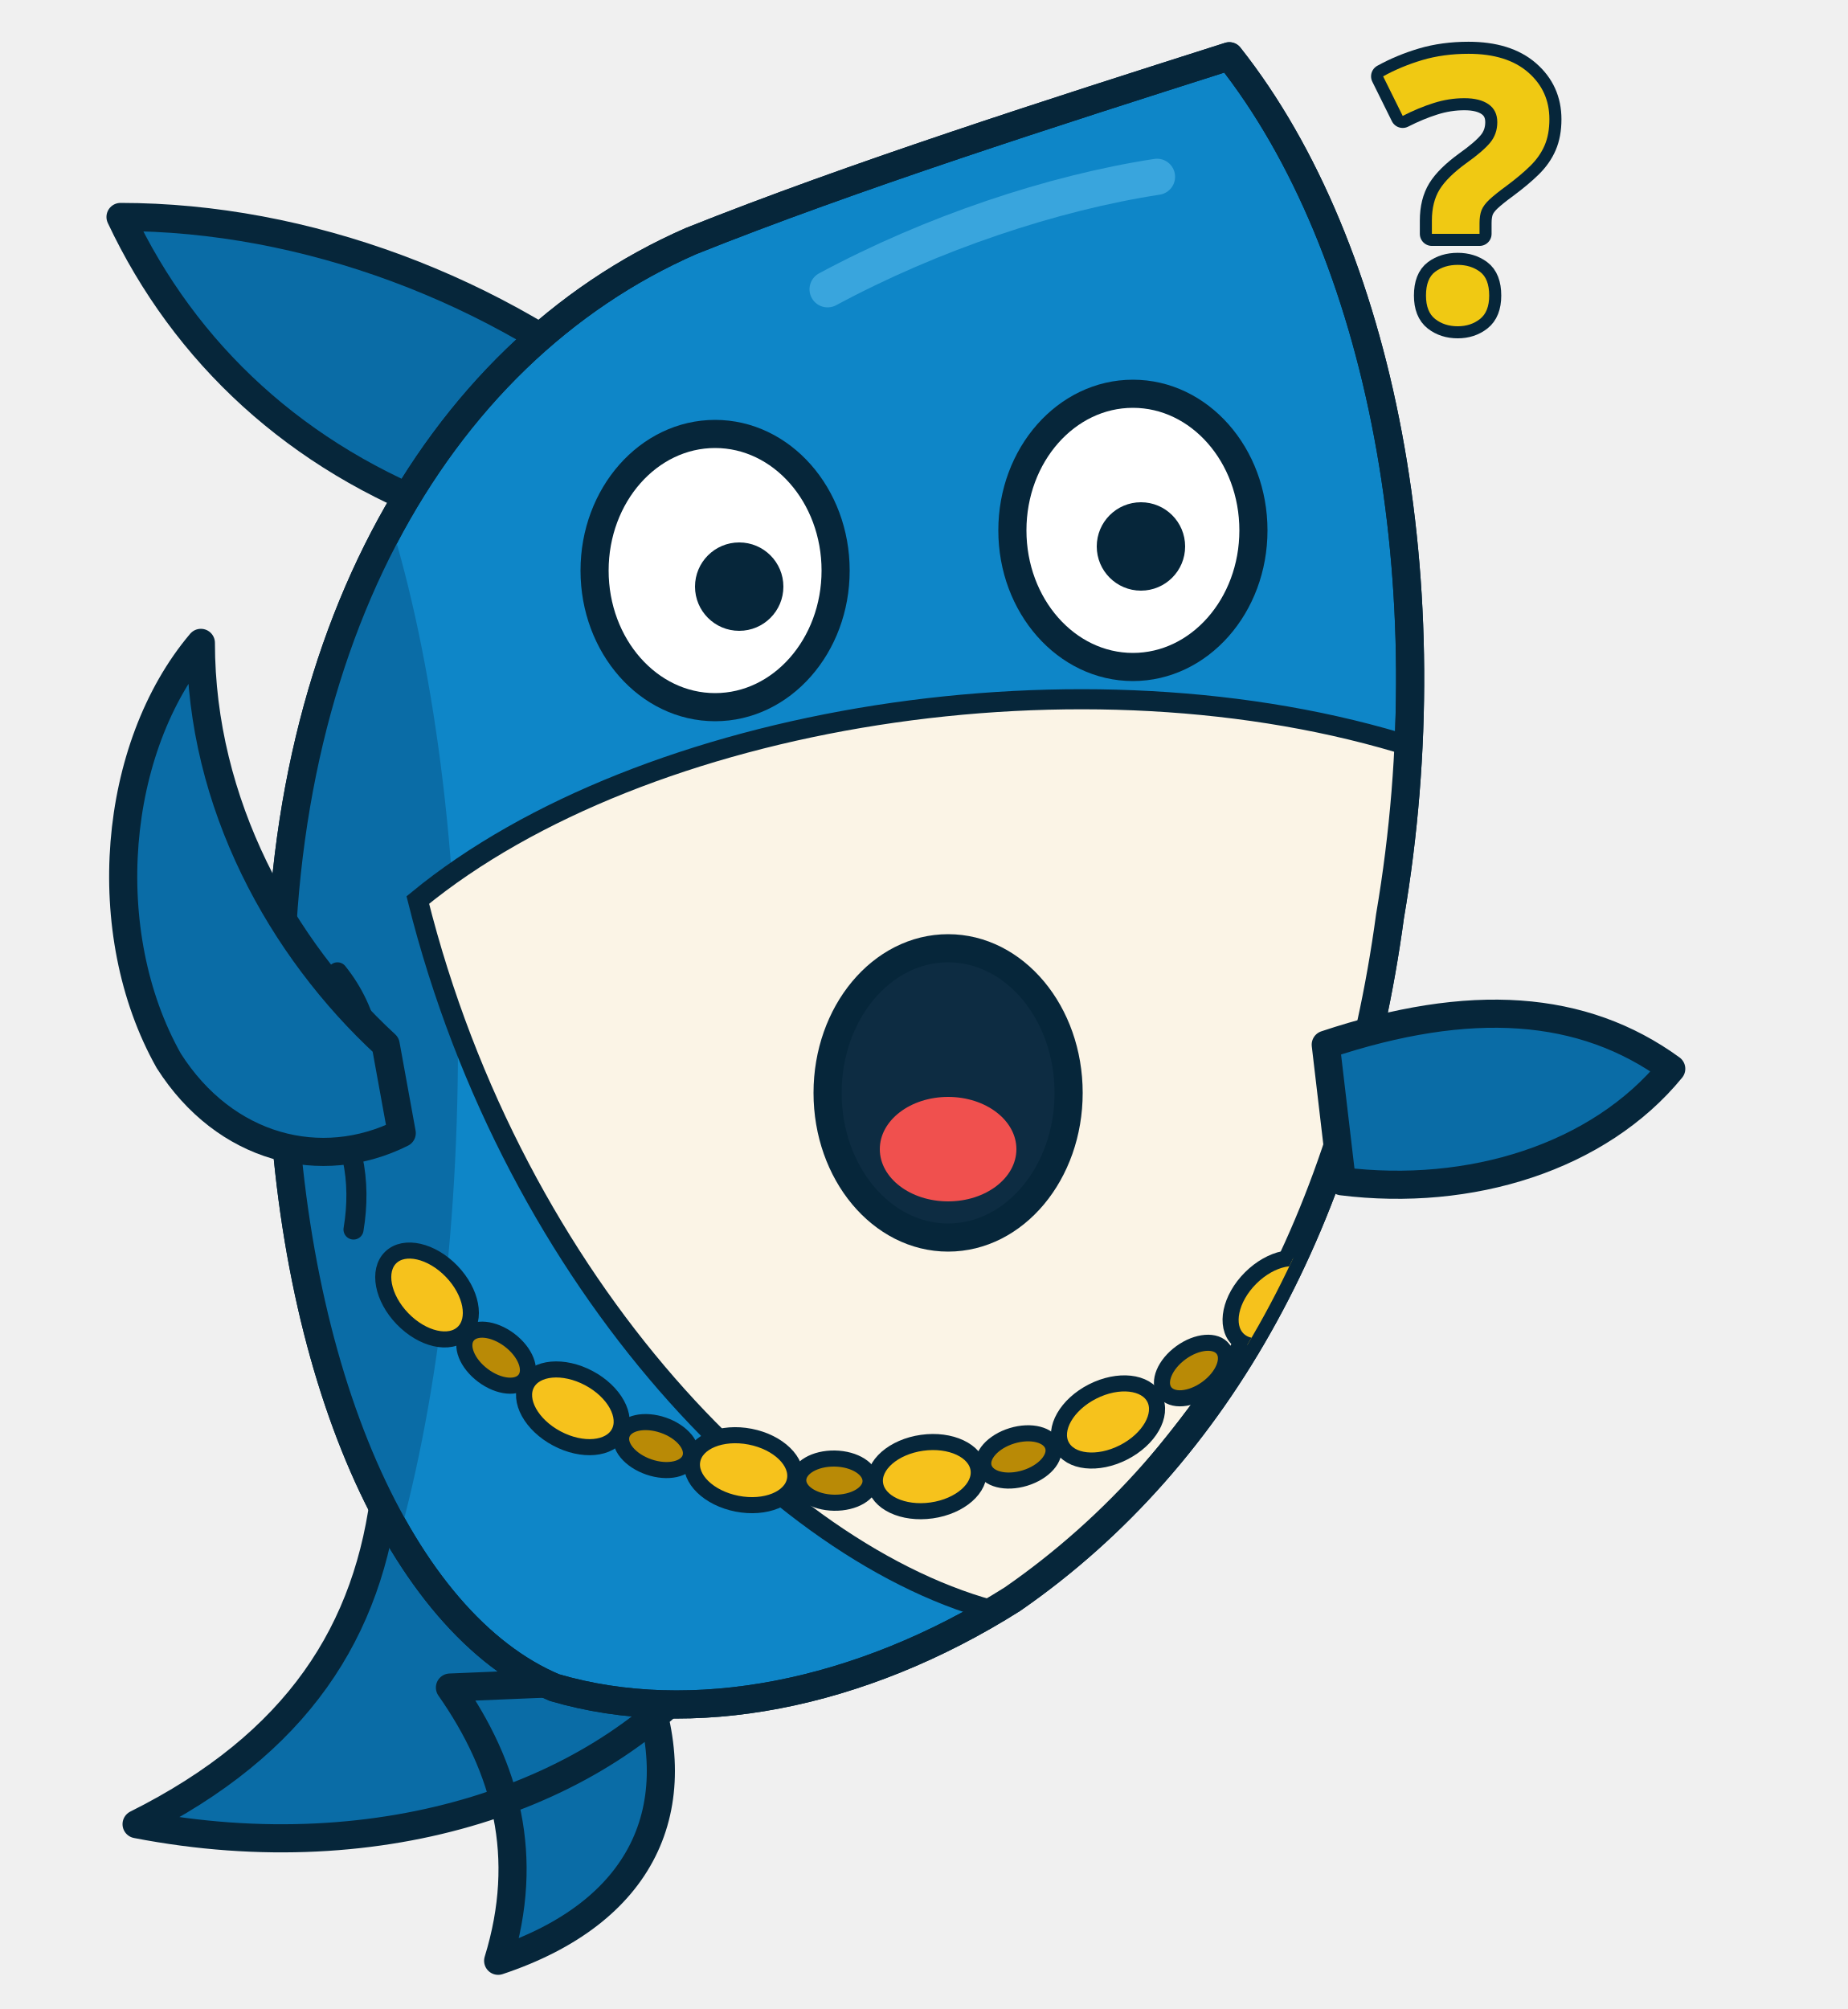
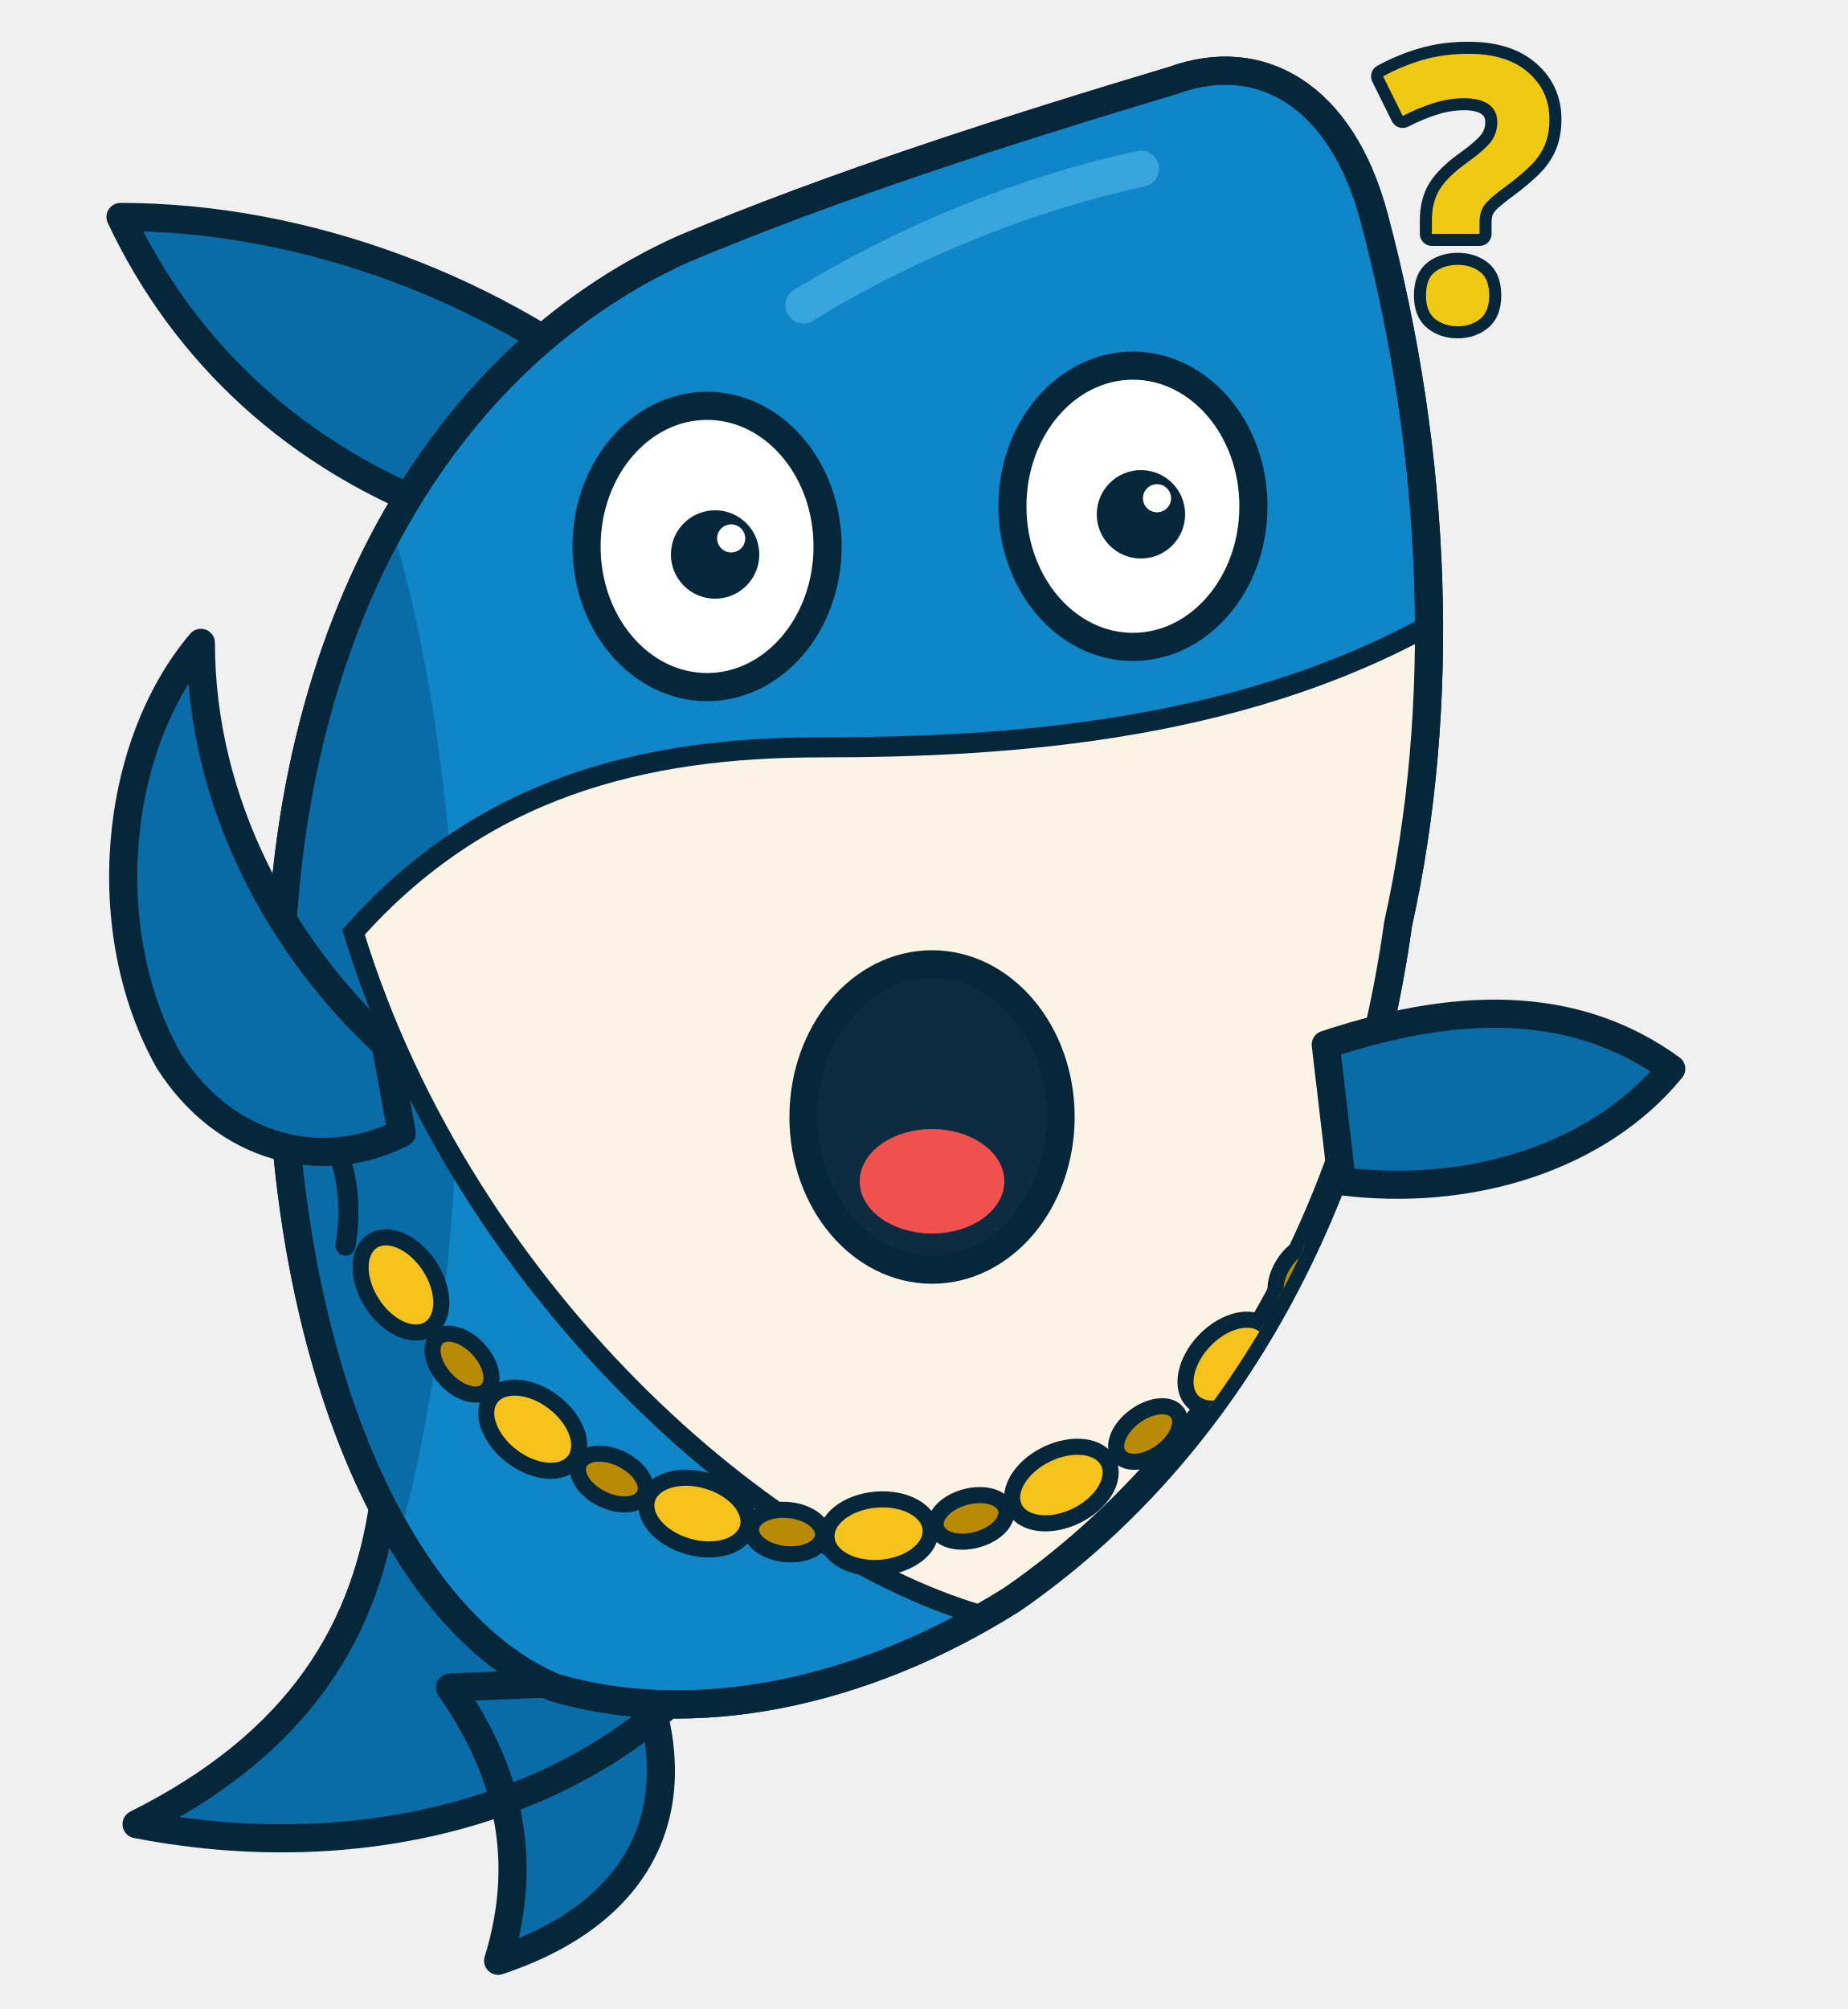
- <svg xmlns="http://www.w3.org/2000/svg" viewBox="0 -10 460 500" role="img" aria-label="Акула — маскот студии MURA SHOW">
+ <svg xmlns="http://www.w3.org/2000/svg" viewBox="0 -10 460 500" width="460" height="500" role="img" aria-label="Акула — маскот студии MURA SHOW">
  <defs>
-     <clipPath id="body">
-       <path d="M306 4 C344 52 360 136 346 218 C336 292 304 352 252 388 C214 412 172 420 138 410 C100 394 72 332 70 252 C66 152 108 78 172 50 C212 34 262 18 306 4 Z" />
+     <clipPath id="mk-body">
+       <path d="M292 10 C314 2 334 14 342 44 C358 104 360 166 348 220 C338 292 304 352 252 388 C214 412 172 420 138 410 C100 394 72 332 70 252 C66 152 108 80 170 52 C208 36 252 22 292 10 Z" />
    </clipPath>
-     <clipPath id="mouth">
-       <path d="M138 218 C196 204 268 198 322 204 C328 262 292 326 230 326 C176 326 144 276 138 218 Z" />
+     <clipPath id="mk-mouth">
+       <path d="M120 214 C168 256 286 248 336 198 C338 284 296 338 230 338 C168 338 122 290 120 214 Z" />
    </clipPath>
  </defs>
-   <path d="M176 404 C150 436 96 456 34 444 C74 424 92 396 96 360 ZM160 408 C172 440 160 466 124 478 C132 452 126 430 112 410 Z" fill="#0A6CA6" stroke="#06263A" stroke-width="7" stroke-linejoin="round" stroke-linecap="round" />
-   <path d="M112 118 C74 104 46 78 30 44 C76 44 124 62 160 92 Z" fill="#0A6CA6" stroke="#06263A" stroke-width="7" stroke-linejoin="round" stroke-linecap="round" />
-   <path d="M306 4 C344 52 360 136 346 218 C336 292 304 352 252 388 C214 412 172 420 138 410 C100 394 72 332 70 252 C66 152 108 78 172 50 C212 34 262 18 306 4 Z" fill="#0E86C8" stroke="#06263A" stroke-width="7" stroke-linejoin="round" stroke-linecap="round" />
-   <g clip-path="url(#body)">
-     <ellipse cx="52" cy="250" rx="62" ry="190" fill="#0A6CA6" />
-     <path d="M104 214 C160 168 270 150 352 176 C352 250 330 320 252 392 C196 380 128 310 104 214 Z" fill="#FBF4E6" stroke="#06263A" stroke-width="5" />
-     <path d="M206 62 C232 48 262 38 288 34" fill="none" stroke="#39A5DD" stroke-width="9" stroke-linecap="round" />
+   <g class="mk-fig">
+     <g class="mk-tail">
+       <path d="M176 404 C150 436 96 456 34 444 C74 424 92 396 96 360 ZM160 408 C172 440 160 466 124 478 C132 452 126 430 112 410 Z" fill="#0A6CA6" stroke="#06263A" stroke-width="7" stroke-linejoin="round" stroke-linecap="round" />
+     </g>
+     <path d="M112 118 C74 104 46 78 30 44 C76 44 124 62 160 92 Z" fill="#0A6CA6" stroke="#06263A" stroke-width="7" stroke-linejoin="round" stroke-linecap="round" />
+     <path d="M292 10 C314 2 334 14 342 44 C358 104 360 166 348 220 C338 292 304 352 252 388 C214 412 172 420 138 410 C100 394 72 332 70 252 C66 152 108 80 170 52 C208 36 252 22 292 10 Z" fill="#0E86C8" stroke="#06263A" stroke-width="7" stroke-linejoin="round" stroke-linecap="round" />
+     <g clip-path="url(#mk-body)">
+       <ellipse cx="52" cy="250" rx="62" ry="190" fill="#0A6CA6" />
+       <path d="M88 222 C120 186 160 176 204 176 C252 176 312 172 362 142 C364 240 330 320 252 394 C196 382 116 314 88 222 Z" fill="#FBF4E6" stroke="#06263A" stroke-width="5" />
+       <path d="M200 66 C226 50 256 38 284 32" fill="none" stroke="#39A5DD" stroke-width="9" stroke-linecap="round" />
+     </g>
+     <path d="M292 10 C314 2 334 14 342 44 C358 104 360 166 348 220 C338 292 304 352 252 388 C214 412 172 420 138 410 C100 394 72 332 70 252 C66 152 108 80 170 52 C208 36 252 22 292 10 Z" fill="none" stroke="#06263A" stroke-width="7" stroke-linecap="round" stroke-linejoin="round" />
+     <path d="M82 236 C90 246 92 258 90 270 M78 266 C86 276 88 288 86 300" fill="none" stroke="#06263A" stroke-width="5" stroke-linecap="round" stroke-linejoin="round" />
+     <g clip-path="url(#mk-body)">
+       <ellipse cx="99.8" cy="309.8" rx="13" ry="8.5" fill="#F6C21C" stroke="#06263A" stroke-width="4" transform="rotate(57 99.8 309.8)" />
+       <ellipse cx="115.0" cy="329.5" rx="9" ry="5.5" fill="#B98A06" stroke="#06263A" stroke-width="4" transform="rotate(47 115.0 329.5)" />
+       <ellipse cx="132.6" cy="345.7" rx="13" ry="8.5" fill="#F6C21C" stroke="#06263A" stroke-width="4" transform="rotate(37 132.6 345.7)" />
+       <ellipse cx="152.3" cy="358.1" rx="9" ry="5.5" fill="#B98A06" stroke="#06263A" stroke-width="4" transform="rotate(26 152.3 358.1)" />
+       <ellipse cx="173.6" cy="366.7" rx="13" ry="8.5" fill="#F6C21C" stroke="#06263A" stroke-width="4" transform="rotate(16 173.6 366.7)" />
+       <ellipse cx="195.9" cy="371.3" rx="9" ry="5.5" fill="#B98A06" stroke="#06263A" stroke-width="4" transform="rotate(6 195.9 371.3)" />
+       <ellipse cx="218.7" cy="371.7" rx="13" ry="8.5" fill="#F6C21C" stroke="#06263A" stroke-width="4" transform="rotate(-5 218.7 371.7)" />
+       <ellipse cx="241.7" cy="367.9" rx="9" ry="5.5" fill="#B98A06" stroke="#06263A" stroke-width="4" transform="rotate(-15 241.7 367.9)" />
+       <ellipse cx="264.2" cy="359.6" rx="13" ry="8.5" fill="#F6C21C" stroke="#06263A" stroke-width="4" transform="rotate(-26 264.2 359.6)" />
+       <ellipse cx="285.8" cy="346.9" rx="9" ry="5.5" fill="#B98A06" stroke="#06263A" stroke-width="4" transform="rotate(-36 285.8 346.9)" />
+       <ellipse cx="306.0" cy="329.5" rx="13" ry="8.5" fill="#F6C21C" stroke="#06263A" stroke-width="4" transform="rotate(-46 306.0 329.5)" />
+       <ellipse cx="324.3" cy="307.3" rx="9" ry="5.5" fill="#B98A06" stroke="#06263A" stroke-width="4" transform="rotate(-56 324.3 307.3)" />
+     </g>
+     <ellipse cx="232" cy="268" rx="32" ry="38" fill="#0D2C42" stroke="#06263A" stroke-width="7" />
+     <ellipse cx="232" cy="284" rx="18" ry="13" fill="#F0504E" />
+     <g class="mk-eyes">
+       <ellipse cx="176" cy="126" rx="30" ry="35" fill="#FFFFFF" stroke="#06263A" stroke-width="7" />
+       <circle cx="178" cy="128" r="11" fill="#06263A" />
+       <circle cx="182" cy="124" r="3.500" fill="#FFFFFF" />
+       <ellipse cx="282" cy="116" rx="30" ry="35" fill="#FFFFFF" stroke="#06263A" stroke-width="7" />
+       <circle cx="284" cy="118" r="11" fill="#06263A" />
+       <circle cx="288" cy="114" r="3.500" fill="#FFFFFF" />
+     </g>
+     <g class="mk-arml">
+       <path d="M96 250 C70 226 50 190 50 150 C28 176 24 222 42 254 C56 276 80 282 100 272 Z" fill="#0A6CA6" stroke="#06263A" stroke-width="7" stroke-linejoin="round" stroke-linecap="round" />
+     </g>
+     <g class="mk-arm">
+       <path d="M330 250 C366 238 394 240 416 256 C398 278 366 288 334 284 Z" fill="#0A6CA6" stroke="#06263A" stroke-width="7" stroke-linejoin="round" stroke-linecap="round" />
+     </g>
+     <g class="mk-over">
+       <text x="344" y="70" font-family="Unbounded, Arial Black, sans-serif" font-weight="800" font-size="92" fill="#F0C913" stroke="#06263A" stroke-width="6" paint-order="stroke" stroke-linejoin="round">?</text>
+     </g>
  </g>
-   <path d="M306 4 C344 52 360 136 346 218 C336 292 304 352 252 388 C214 412 172 420 138 410 C100 394 72 332 70 252 C66 152 108 78 172 50 C212 34 262 18 306 4 Z" fill="none" stroke="#06263A" stroke-width="7" stroke-linecap="round" stroke-linejoin="round" />
-   <path d="M84 232 C92 242 94 254 92 266 M80 262 C88 272 90 284 88 296" fill="none" stroke="#06263A" stroke-width="5" stroke-linecap="round" stroke-linejoin="round" />
-   <g clip-path="url(#body)">
-     <ellipse cx="106.3" cy="312.3" rx="13" ry="8.5" fill="#F6C21C" stroke="#06263A" stroke-width="4" transform="rotate(46 106.3 312.3)" />
-     <ellipse cx="123.5" cy="327.9" rx="9" ry="5.5" fill="#B98A06" stroke="#06263A" stroke-width="4" transform="rotate(37 123.5 327.9)" />
-     <ellipse cx="142.6" cy="340.5" rx="13" ry="8.5" fill="#F6C21C" stroke="#06263A" stroke-width="4" transform="rotate(28 142.6 340.5)" />
-     <ellipse cx="163.3" cy="349.9" rx="9" ry="5.5" fill="#B98A06" stroke="#06263A" stroke-width="4" transform="rotate(19 163.3 349.9)" />
-     <ellipse cx="185.1" cy="355.9" rx="13" ry="8.5" fill="#F6C21C" stroke="#06263A" stroke-width="4" transform="rotate(11 185.1 355.9)" />
-     <ellipse cx="207.7" cy="358.5" rx="9" ry="5.5" fill="#B98A06" stroke="#06263A" stroke-width="4" transform="rotate(1 207.7 358.5)" />
-     <ellipse cx="230.7" cy="357.5" rx="13" ry="8.5" fill="#F6C21C" stroke="#06263A" stroke-width="4" transform="rotate(-8 230.7 357.5)" />
-     <ellipse cx="253.5" cy="352.6" rx="9" ry="5.5" fill="#B98A06" stroke="#06263A" stroke-width="4" transform="rotate(-17 253.5 352.6)" />
-     <ellipse cx="275.8" cy="343.9" rx="13" ry="8.5" fill="#F6C21C" stroke="#06263A" stroke-width="4" transform="rotate(-27 275.8 343.9)" />
-     <ellipse cx="297.2" cy="331.1" rx="9" ry="5.5" fill="#B98A06" stroke="#06263A" stroke-width="4" transform="rotate(-36 297.2 331.1)" />
-     <ellipse cx="317.3" cy="314.1" rx="13" ry="8.5" fill="#F6C21C" stroke="#06263A" stroke-width="4" transform="rotate(-45 317.3 314.1)" />
-   </g>
-   <ellipse cx="236" cy="262" rx="30" ry="36" fill="#0D2C42" stroke="#06263A" stroke-width="7" />
-   <ellipse cx="236" cy="276" rx="17" ry="13" fill="#F0504E" />
-   <ellipse cx="178" cy="132" rx="30" ry="34" fill="#FFFFFF" stroke="#06263A" stroke-width="7" />
-   <circle cx="184" cy="136" r="11" fill="#06263A" />
-   <ellipse cx="282" cy="122" rx="30" ry="34" fill="#FFFFFF" stroke="#06263A" stroke-width="7" />
-   <circle cx="284" cy="126" r="11" fill="#06263A" />
-   <path d="M96 250 C70 226 50 190 50 150 C28 176 24 222 42 254 C56 276 80 282 100 272 Z" fill="#0A6CA6" stroke="#06263A" stroke-width="7" stroke-linejoin="round" stroke-linecap="round" />
-   <path d="M330 250 C366 238 394 240 416 256 C398 278 366 288 334 284 Z" fill="#0A6CA6" stroke="#06263A" stroke-width="7" stroke-linejoin="round" stroke-linecap="round" />
-   <text x="344" y="70" font-family="Unbounded, Arial Black, sans-serif" font-weight="800" font-size="92" fill="#F0C913" stroke="#06263A" stroke-width="6" paint-order="stroke" stroke-linejoin="round">?</text>
</svg>
